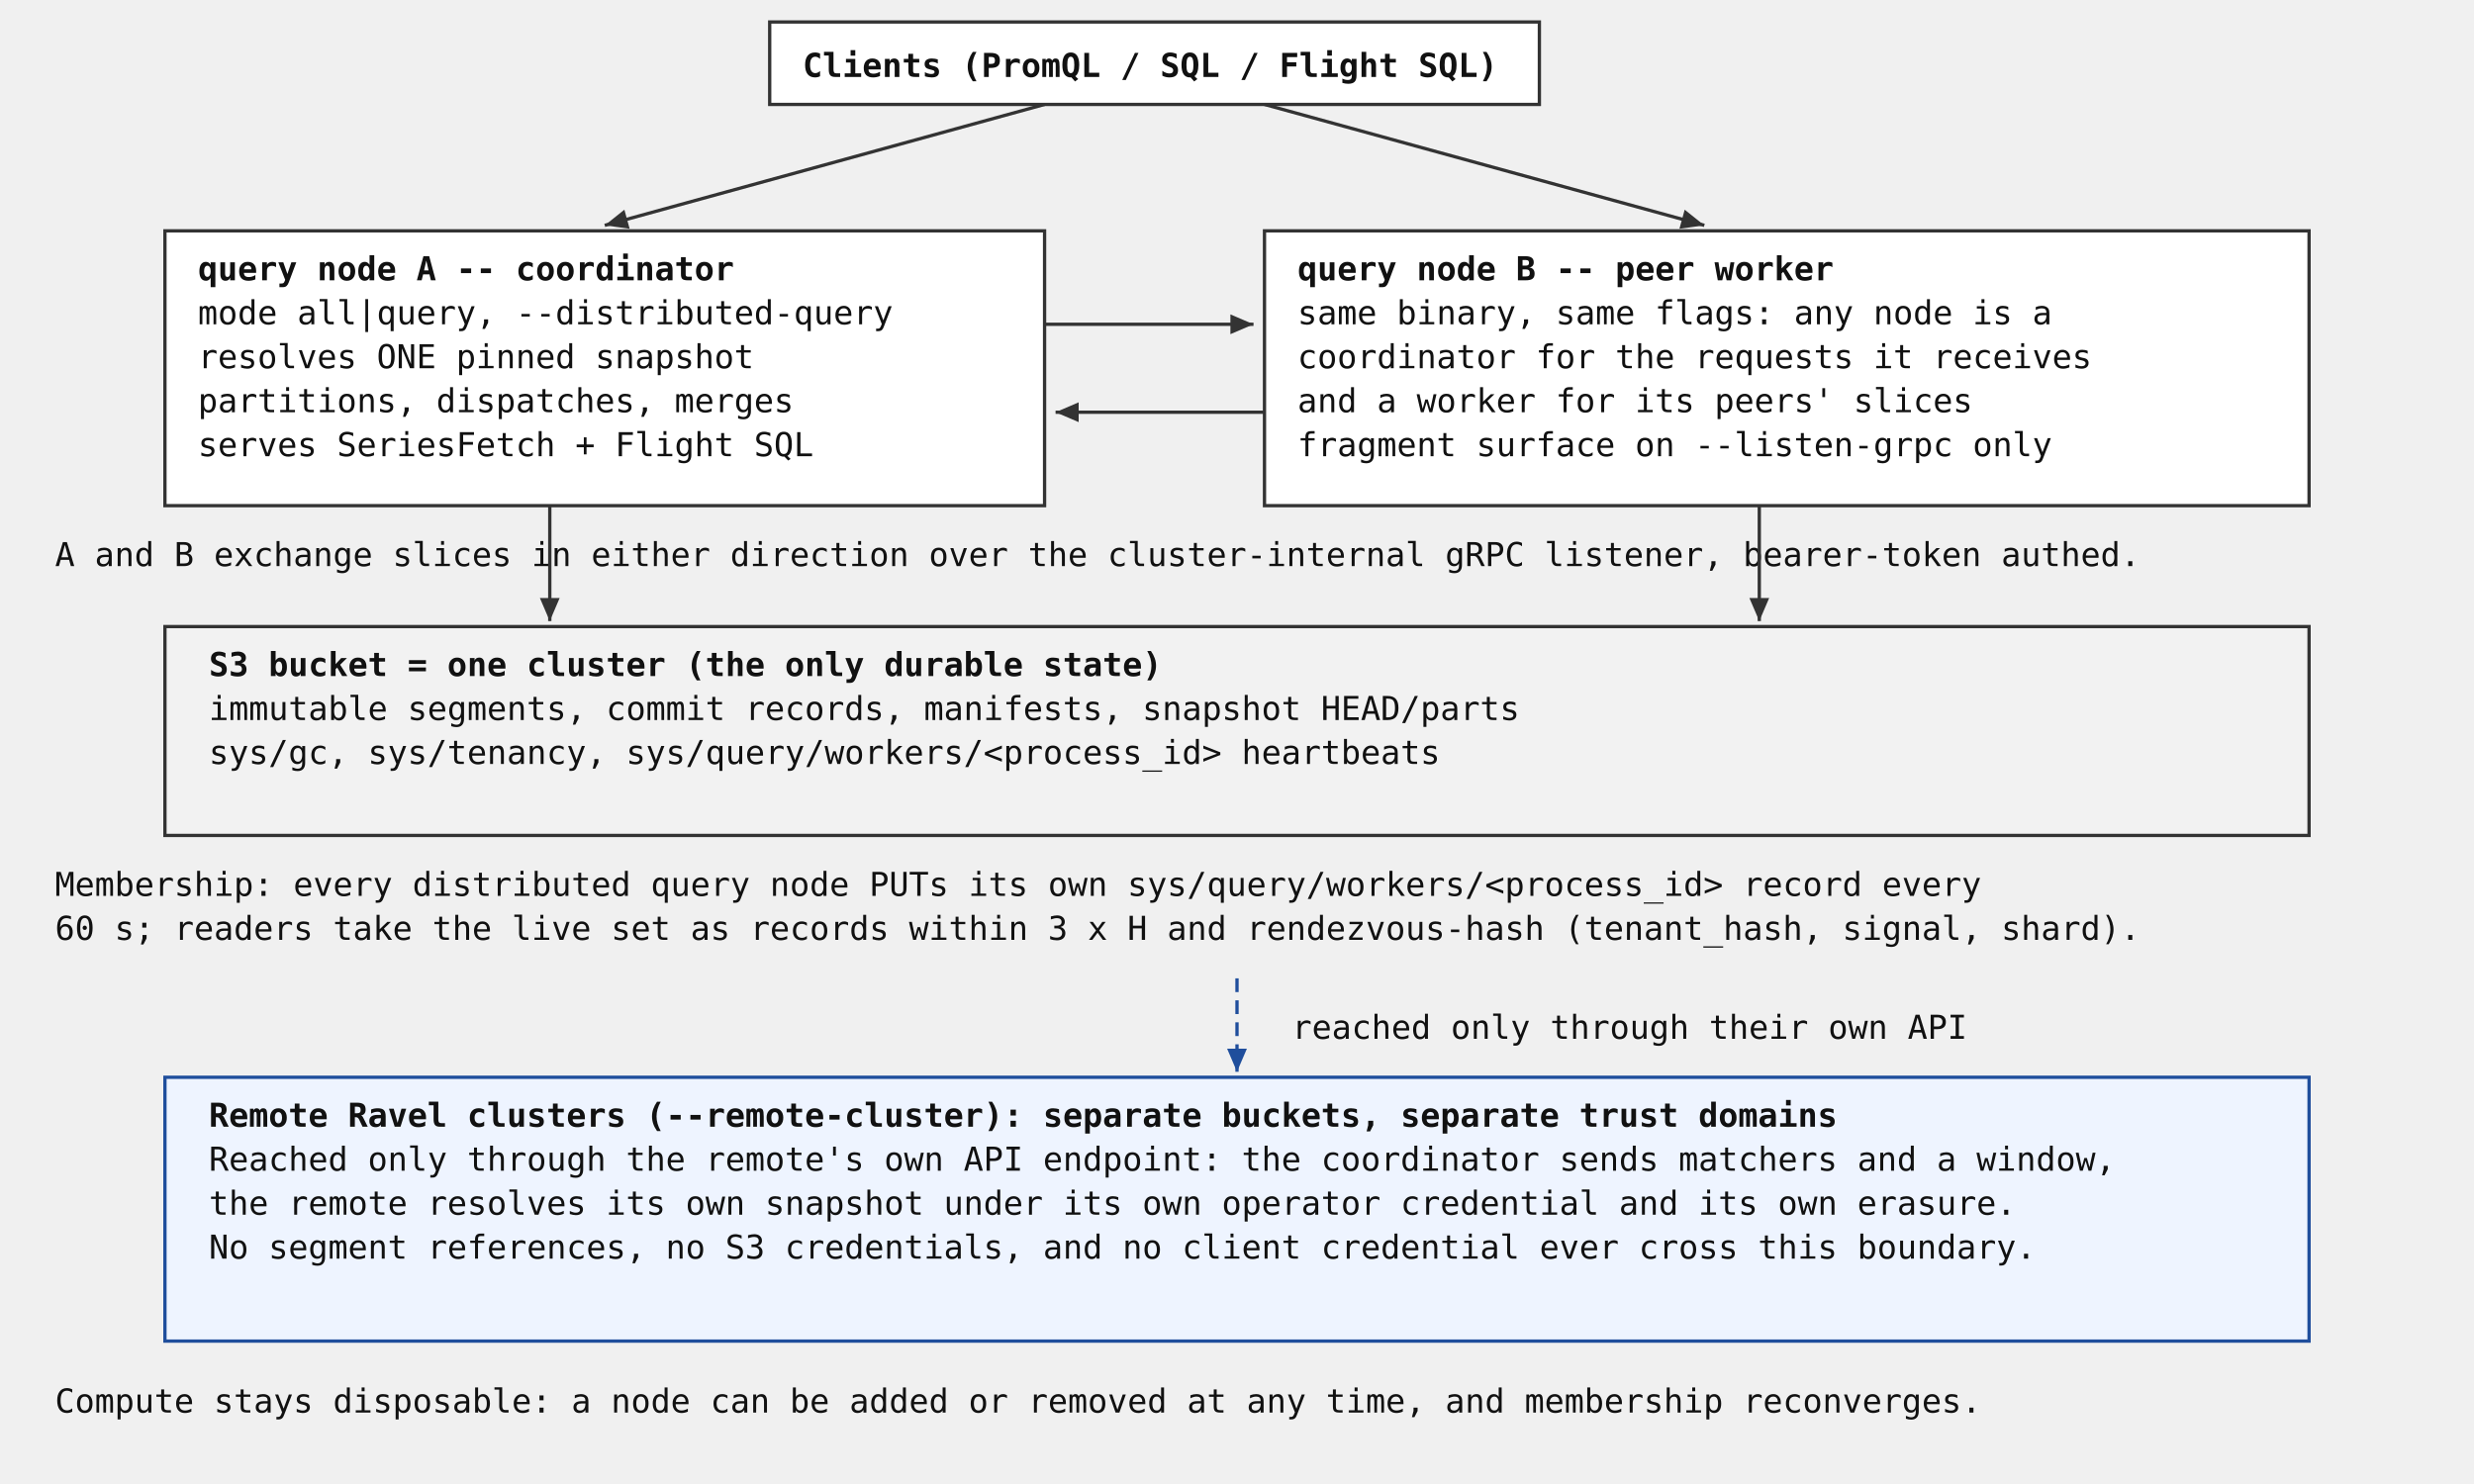
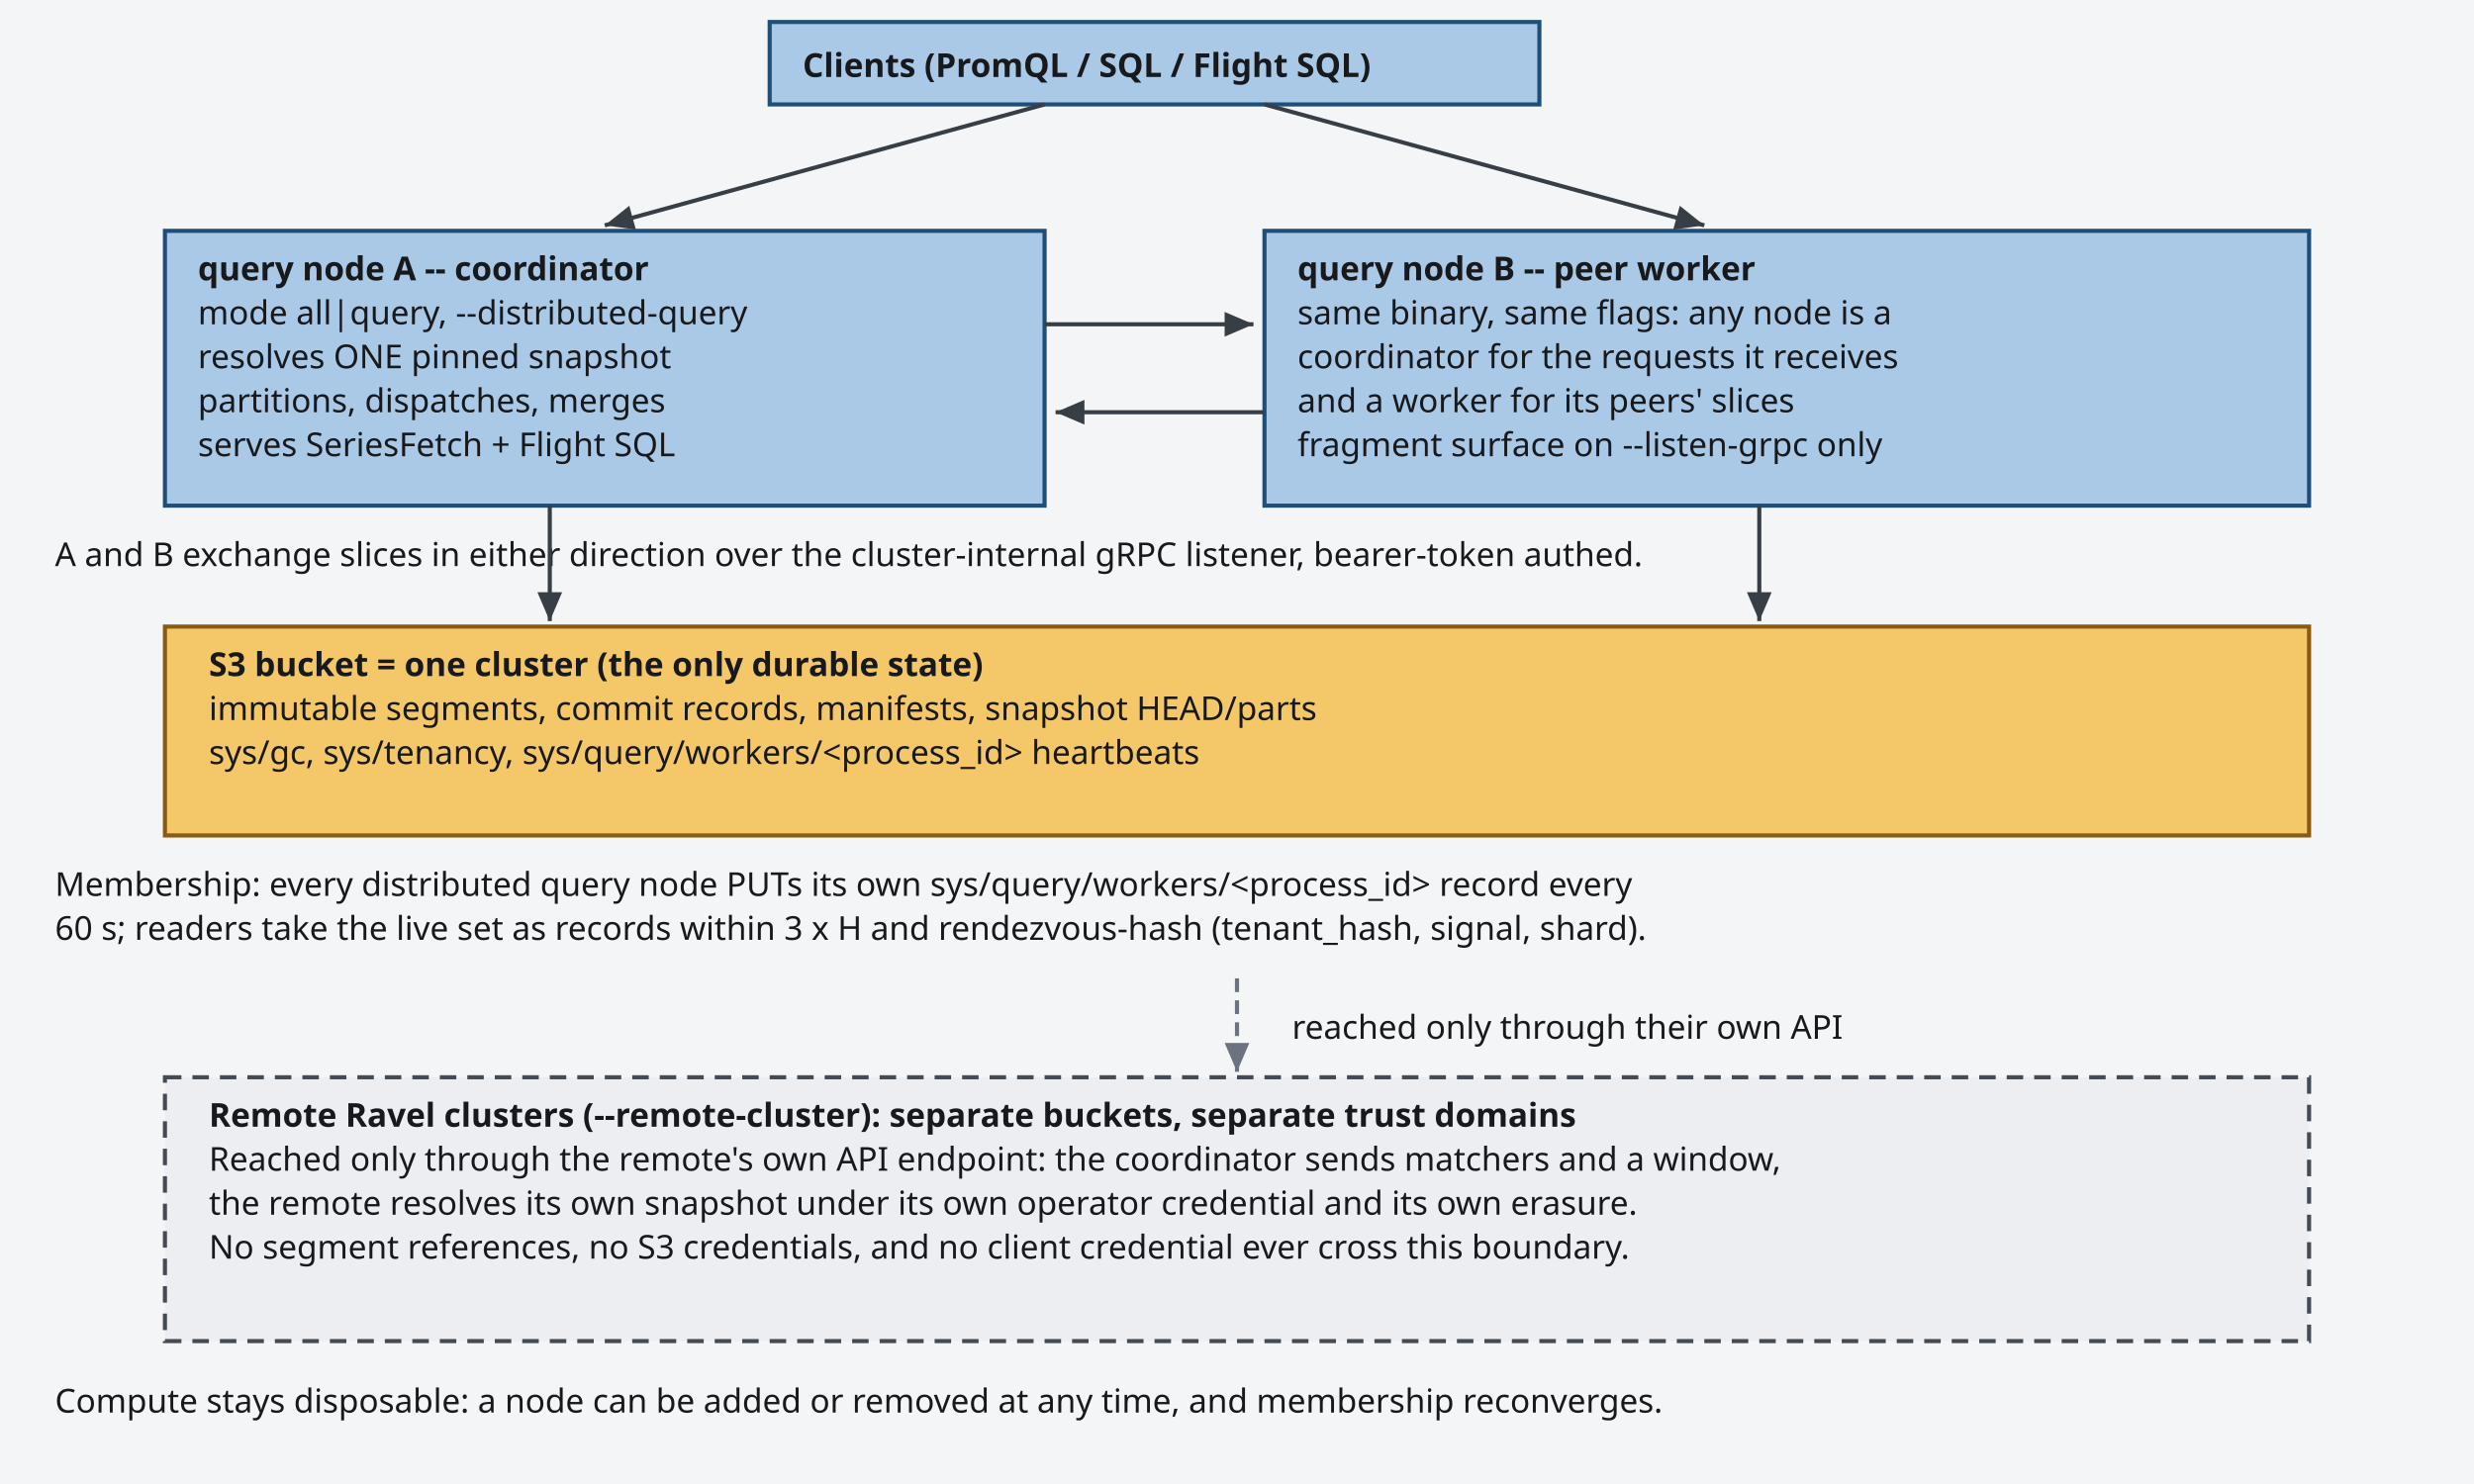
<svg xmlns="http://www.w3.org/2000/svg" viewBox="0 0 900 540" width="900" role="img" aria-label="Cluster topology: symmetric query nodes over one shared bucket, with remote clusters reached only through their API">
  <style>
-     .b{fill:#ffffff;stroke:#333;stroke-width:1.2;}
-     .g{fill:#f2f2f2;stroke:#333;stroke-width:1.2;}
-     .s{fill:#fff7e0;stroke:#8a6d00;stroke-width:1.2;}
-     .r{fill:#eef4ff;stroke:#1f4e9c;stroke-width:1.2;}
-     .t{font:12px monospace;fill:#111;}
-     .h{font:bold 12px monospace;fill:#111;}
-     .a{stroke:#333;stroke-width:1.2;fill:none;marker-end:url(#arT);}
-     .d{stroke:#1f4e9c;stroke-width:1.2;fill:none;marker-end:url(#arTd);stroke-dasharray:5 3;}
+     .b{fill:#a9c9e6;stroke:#1f4e79;stroke-width:1.5;}
+     .g{fill:#f4c869;stroke:#8a5a10;stroke-width:1.5;}
+     .s{fill:#a9dcae;stroke:#2f6b34;stroke-width:1.5;}
+     .r{fill:#eceef1;stroke:#454b54;stroke-width:1.5;stroke-dasharray:6 4;}
+     .t{font:12px system-ui, sans-serif;fill:#17191c;}
+     .h{font:bold 12px system-ui, sans-serif;fill:#17191c;}
+     .a{stroke:#383e46;stroke-width:1.5;fill:none;marker-end:url(#arT);}
+     .d{stroke:#6b7280;stroke-width:1.5;fill:none;marker-end:url(#arTd);stroke-dasharray:5 3;}
  </style>
  <defs>
    <marker id="arT" markerWidth="8" markerHeight="8" refX="7" refY="3" orient="auto">
-       <path d="M0,0 L7,3 L0,6 z" fill="#333" />
+       <path d="M0,0 L7,3 L0,6 z" fill="#383e46" />
    </marker>
    <marker id="arTd" markerWidth="8" markerHeight="8" refX="7" refY="3" orient="auto">
-       <path d="M0,0 L7,3 L0,6 z" fill="#1f4e9c" />
+       <path d="M0,0 L7,3 L0,6 z" fill="#6b7280" />
    </marker>
  </defs>
+   <rect x="0" y="0" width="900" height="540" fill="#f4f5f7" />
  <rect class="b" x="280" y="8" width="280" height="30" />
  <text class="h" x="292" y="28">Clients (PromQL / SQL / Flight SQL)</text>
  <path class="a" d="M380,38 L220,82" />
  <path class="a" d="M460,38 L620,82" />
  <rect class="b" x="60" y="84" width="320" height="100" />
  <text class="h" x="72" y="102">query node A -- coordinator</text>
  <text class="t" x="72" y="118">mode all|query, --distributed-query</text>
  <text class="t" x="72" y="134">resolves ONE pinned snapshot</text>
  <text class="t" x="72" y="150">partitions, dispatches, merges</text>
  <text class="t" x="72" y="166">serves SeriesFetch + Flight SQL</text>
  <rect class="b" x="460" y="84" width="380" height="100" />
  <text class="h" x="472" y="102">query node B -- peer worker</text>
  <text class="t" x="472" y="118">same binary, same flags: any node is a</text>
  <text class="t" x="472" y="134">coordinator for the requests it receives</text>
  <text class="t" x="472" y="150">and a worker for its peers' slices</text>
  <text class="t" x="472" y="166">fragment surface on --listen-grpc only</text>
  <path class="a" d="M380,118 L456,118" />
  <path class="a" d="M460,150 L384,150" />
  <text class="t" x="20" y="206">A and B exchange slices in either direction over the cluster-internal gRPC listener, bearer-token authed.</text>
  <path class="a" d="M200,184 L200,226" />
  <path class="a" d="M640,184 L640,226" />
  <rect class="g" x="60" y="228" width="780" height="76" />
  <text class="h" x="76" y="246">S3 bucket = one cluster (the only durable state)</text>
  <text class="t" x="76" y="262">immutable segments, commit records, manifests, snapshot HEAD/parts</text>
  <text class="t" x="76" y="278">sys/gc, sys/tenancy, sys/query/workers/&lt;process_id&gt; heartbeats</text>
  <text class="t" x="20" y="326">Membership: every distributed query node PUTs its own sys/query/workers/&lt;process_id&gt; record every</text>
  <text class="t" x="20" y="342">60 s; readers take the live set as records within 3 x H and rendezvous-hash (tenant_hash, signal, shard).</text>
  <path class="d" d="M450,356 L450,390" />
  <text class="t" x="470" y="378">reached only through their own API</text>
  <rect class="r" x="60" y="392" width="780" height="96" />
  <text class="h" x="76" y="410">Remote Ravel clusters (--remote-cluster): separate buckets, separate trust domains</text>
  <text class="t" x="76" y="426">Reached only through the remote's own API endpoint: the coordinator sends matchers and a window,</text>
  <text class="t" x="76" y="442">the remote resolves its own snapshot under its own operator credential and its own erasure.</text>
  <text class="t" x="76" y="458">No segment references, no S3 credentials, and no client credential ever cross this boundary.</text>
  <text class="t" x="20" y="514">Compute stays disposable: a node can be added or removed at any time, and membership reconverges.</text>
</svg>
